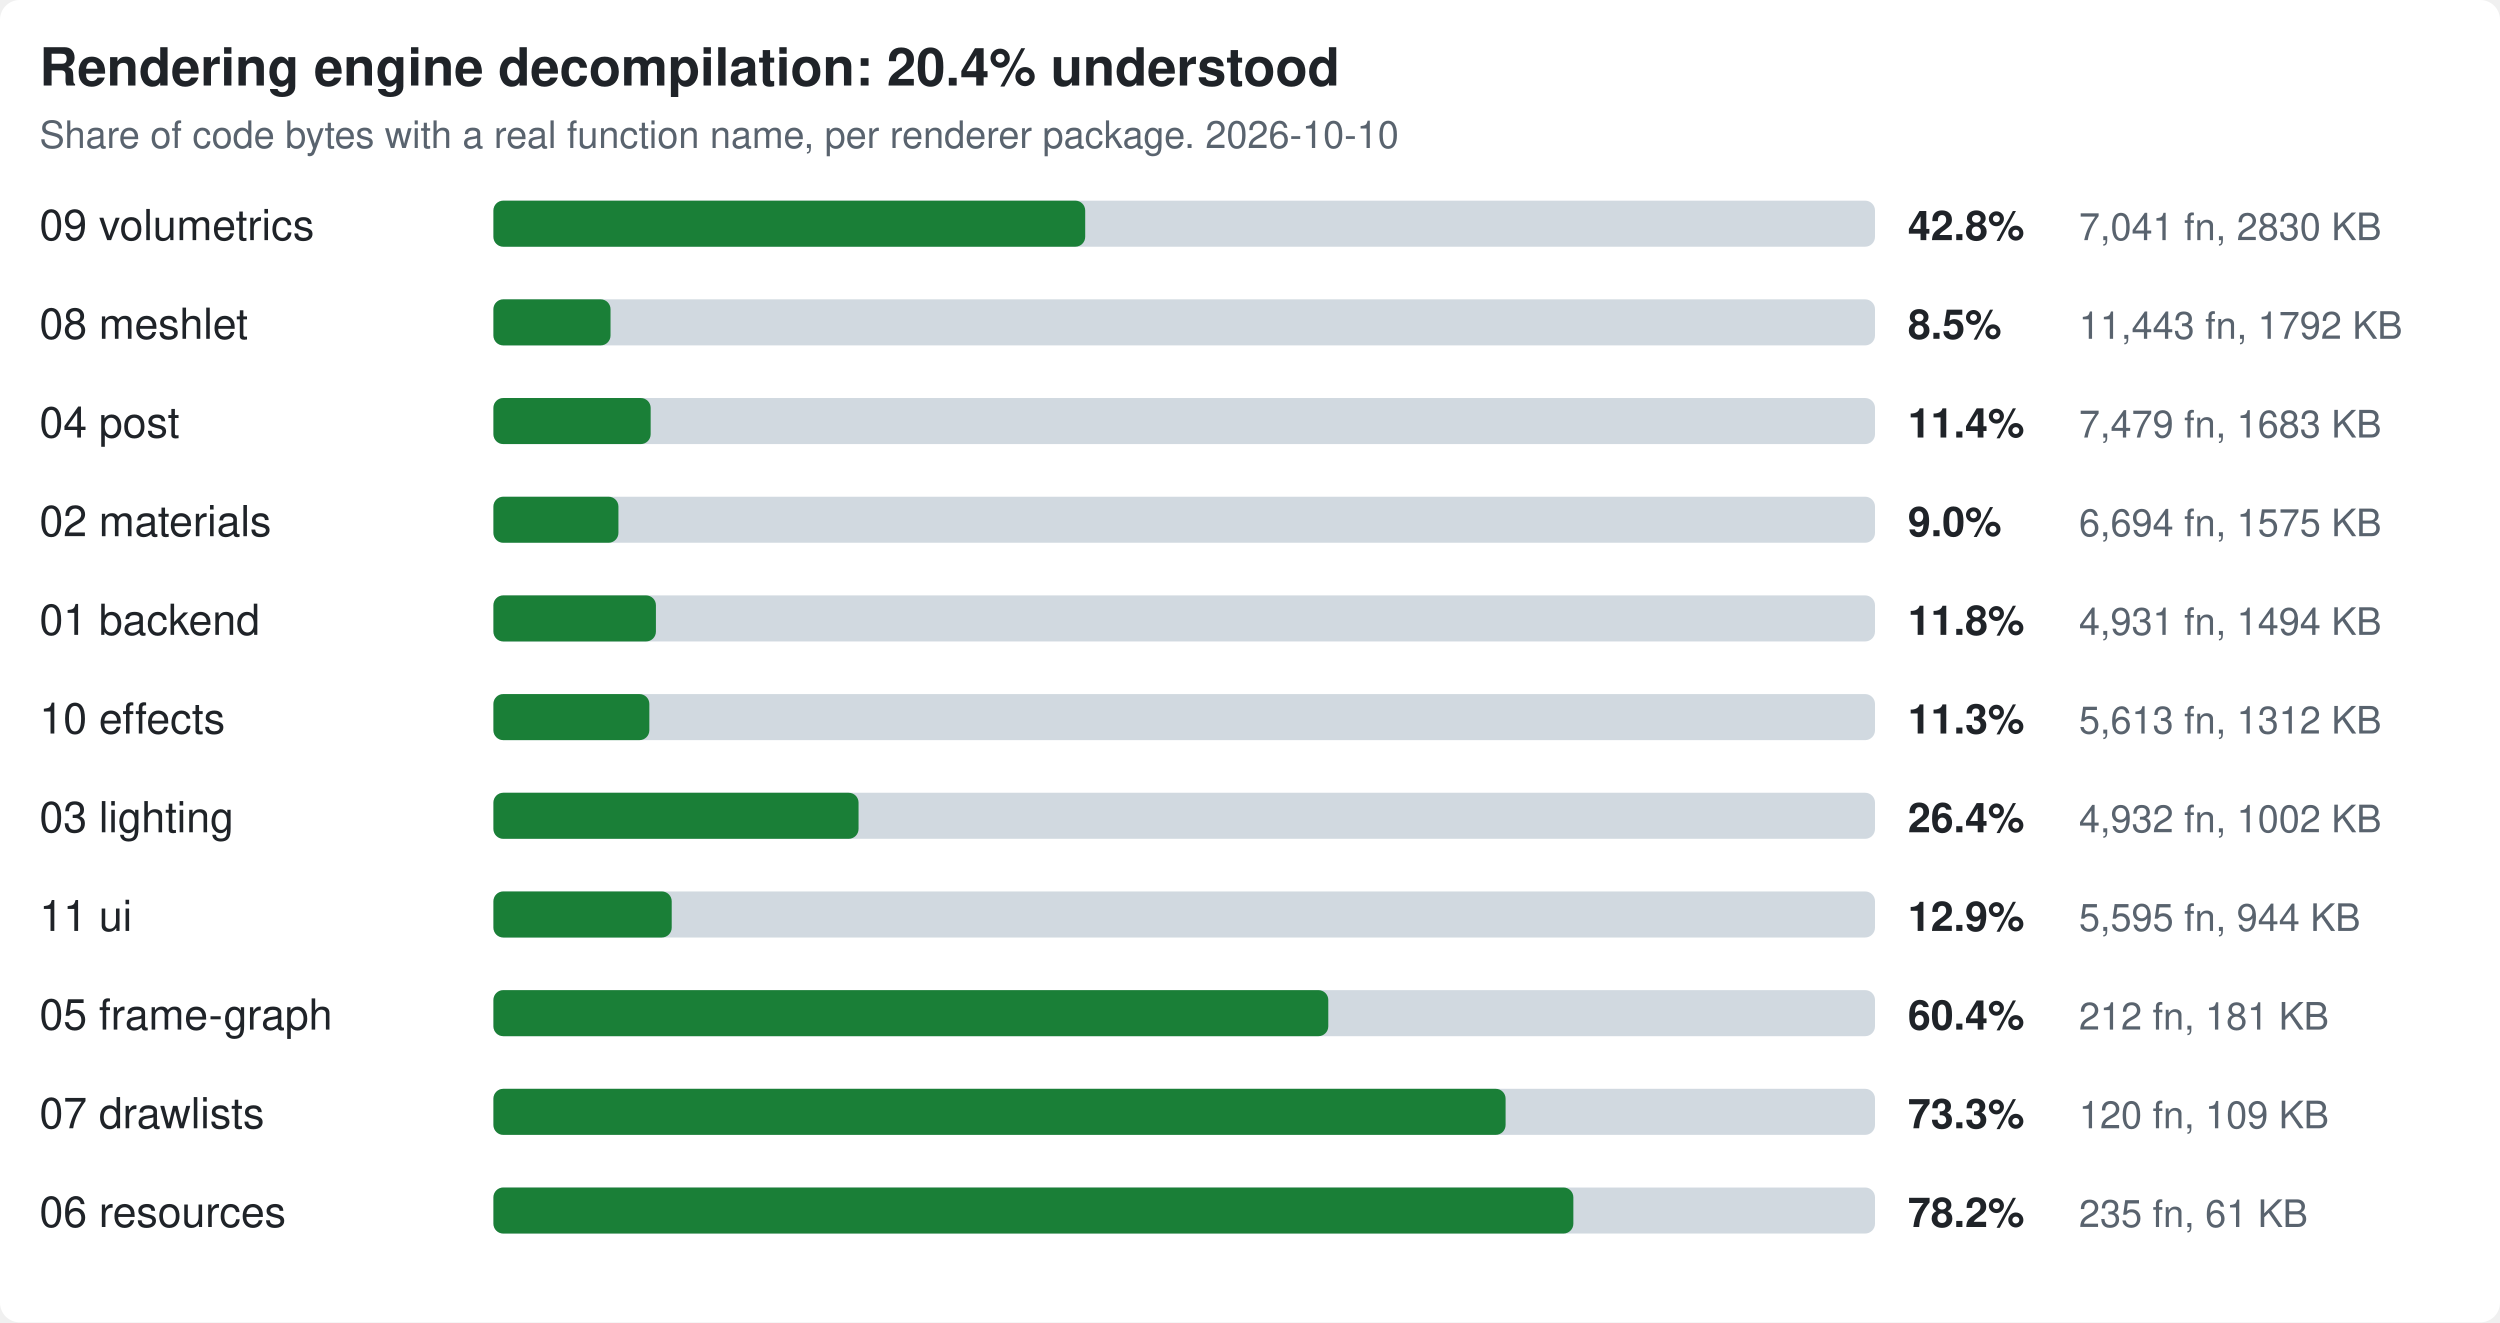
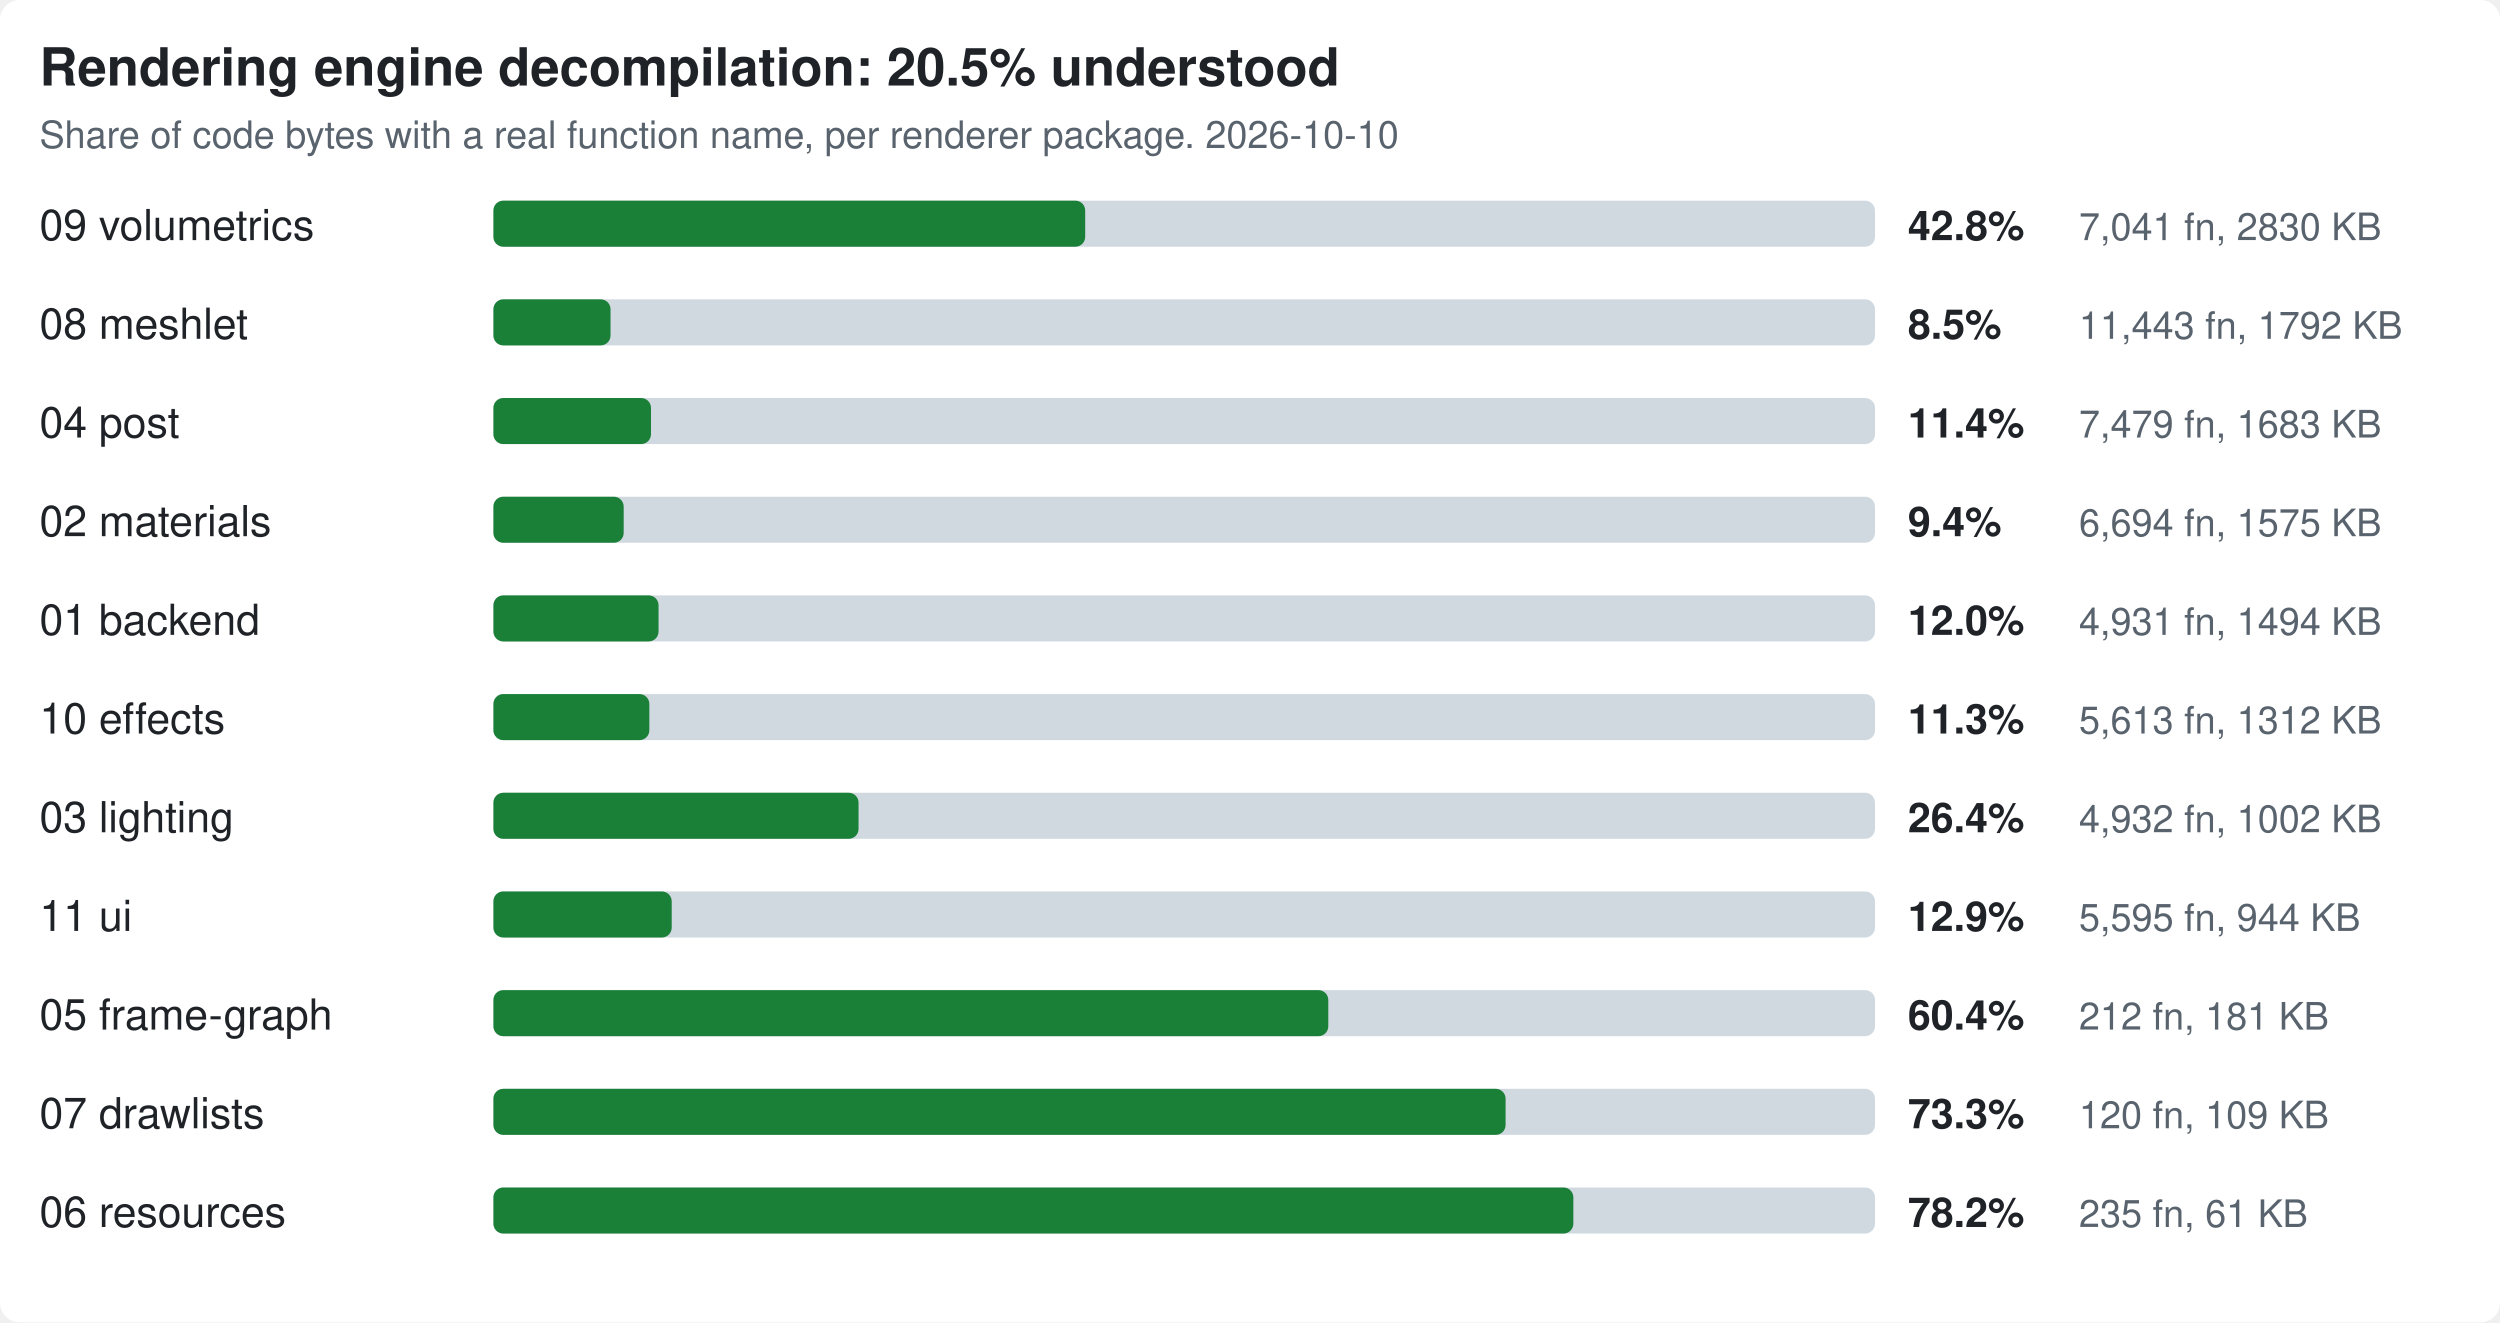
<svg xmlns="http://www.w3.org/2000/svg" viewBox="0 0 760 402" width="760" height="402" font-family="Segoe UI,Helvetica,Arial,sans-serif">
  <style>.t{fill:#1f2328}.m{fill:#59636e}.tr{fill:#d1d9e0}.b{fill:#1a7f37}.bg{fill:#fff}@media (prefers-color-scheme:dark){.t{fill:#e6edf3}.m{fill:#9198a1}.tr{fill:#3d444d}.b{fill:#3fb950}.bg{fill:#0d1117}}</style>
  <rect class="bg" width="100%" height="100%" rx="6" />
-   <text class="t" x="12" y="26" font-size="16" font-weight="700">Rendering engine decompilation: 20.4% understood</text>
+   <text class="t" x="12" y="26" font-size="16" font-weight="700">Rendering engine decompilation: 20.5% understood</text>
  <text class="m" x="12" y="45" font-size="11.5">Share of code bytes with a real function name, per renderer package. 2026-10-10</text>
  <text class="t" x="12" y="73" font-size="13">09 volumetrics</text>
  <rect class="tr" x="150" y="61" width="420" height="14" rx="3" />
  <rect class="b" x="150" y="61" width="179.9" height="14" rx="3" />
  <text class="t" x="580" y="73" font-size="12.5" font-weight="600">42.8%</text>
  <text class="m" x="632" y="73" font-size="11.5">7,041 fn, 2830 KB</text>
  <text class="t" x="12" y="103" font-size="13">08 meshlet</text>
  <rect class="tr" x="150" y="91" width="420" height="14" rx="3" />
  <rect class="b" x="150" y="91" width="35.6" height="14" rx="3" />
  <text class="t" x="580" y="103" font-size="12.5" font-weight="600">8.5%</text>
  <text class="m" x="632" y="103" font-size="11.5">11,443 fn, 1792 KB</text>
  <text class="t" x="12" y="133" font-size="13">04 post</text>
  <rect class="tr" x="150" y="121" width="420" height="14" rx="3" />
-   <rect class="b" x="150" y="121" width="47.8" height="14" rx="3" />
+   <rect class="b" x="150" y="121" width="47.9" height="14" rx="3" />
  <text class="t" x="580" y="133" font-size="12.5" font-weight="600">11.4%</text>
  <text class="m" x="632" y="133" font-size="11.5">7,479 fn, 1683 KB</text>
  <text class="t" x="12" y="163" font-size="13">02 materials</text>
  <rect class="tr" x="150" y="151" width="420" height="14" rx="3" />
-   <rect class="b" x="150" y="151" width="38.0" height="14" rx="3" />
-   <text class="t" x="580" y="163" font-size="12.5" font-weight="600">9.0%</text>
+   <rect class="b" x="150" y="151" width="39.6" height="14" rx="3" />
+   <text class="t" x="580" y="163" font-size="12.5" font-weight="600">9.4%</text>
  <text class="m" x="632" y="163" font-size="11.5">6,694 fn, 1575 KB</text>
  <text class="t" x="12" y="193" font-size="13">01 backend</text>
  <rect class="tr" x="150" y="181" width="420" height="14" rx="3" />
-   <rect class="b" x="150" y="181" width="49.4" height="14" rx="3" />
-   <text class="t" x="580" y="193" font-size="12.5" font-weight="600">11.8%</text>
+   <rect class="b" x="150" y="181" width="50.2" height="14" rx="3" />
+   <text class="t" x="580" y="193" font-size="12.5" font-weight="600">12.0%</text>
  <text class="m" x="632" y="193" font-size="11.5">4,931 fn, 1494 KB</text>
  <text class="t" x="12" y="223" font-size="13">10 effects</text>
  <rect class="tr" x="150" y="211" width="420" height="14" rx="3" />
  <rect class="b" x="150" y="211" width="47.4" height="14" rx="3" />
  <text class="t" x="580" y="223" font-size="12.5" font-weight="600">11.3%</text>
  <text class="m" x="632" y="223" font-size="11.5">5,613 fn, 1312 KB</text>
  <text class="t" x="12" y="253" font-size="13">03 lighting</text>
  <rect class="tr" x="150" y="241" width="420" height="14" rx="3" />
  <rect class="b" x="150" y="241" width="111.0" height="14" rx="3" />
  <text class="t" x="580" y="253" font-size="12.5" font-weight="600">26.4%</text>
  <text class="m" x="632" y="253" font-size="11.5">4,932 fn, 1002 KB</text>
  <text class="t" x="12" y="283" font-size="13">11 ui</text>
  <rect class="tr" x="150" y="271" width="420" height="14" rx="3" />
  <rect class="b" x="150" y="271" width="54.2" height="14" rx="3" />
  <text class="t" x="580" y="283" font-size="12.5" font-weight="600">12.9%</text>
  <text class="m" x="632" y="283" font-size="11.5">5,595 fn, 944 KB</text>
  <text class="t" x="12" y="313" font-size="13">05 frame-graph</text>
  <rect class="tr" x="150" y="301" width="420" height="14" rx="3" />
  <rect class="b" x="150" y="301" width="253.8" height="14" rx="3" />
  <text class="t" x="580" y="313" font-size="12.5" font-weight="600">60.4%</text>
  <text class="m" x="632" y="313" font-size="11.5">212 fn, 181 KB</text>
  <text class="t" x="12" y="343" font-size="13">07 drawlists</text>
  <rect class="tr" x="150" y="331" width="420" height="14" rx="3" />
  <rect class="b" x="150" y="331" width="307.7" height="14" rx="3" />
  <text class="t" x="580" y="343" font-size="12.5" font-weight="600">73.3%</text>
  <text class="m" x="632" y="343" font-size="11.5">120 fn, 109 KB</text>
  <text class="t" x="12" y="373" font-size="13">06 resources</text>
  <rect class="tr" x="150" y="361" width="420" height="14" rx="3" />
  <rect class="b" x="150" y="361" width="328.3" height="14" rx="3" />
  <text class="t" x="580" y="373" font-size="12.5" font-weight="600">78.2%</text>
  <text class="m" x="632" y="373" font-size="11.5">235 fn, 61 KB</text>
</svg>
